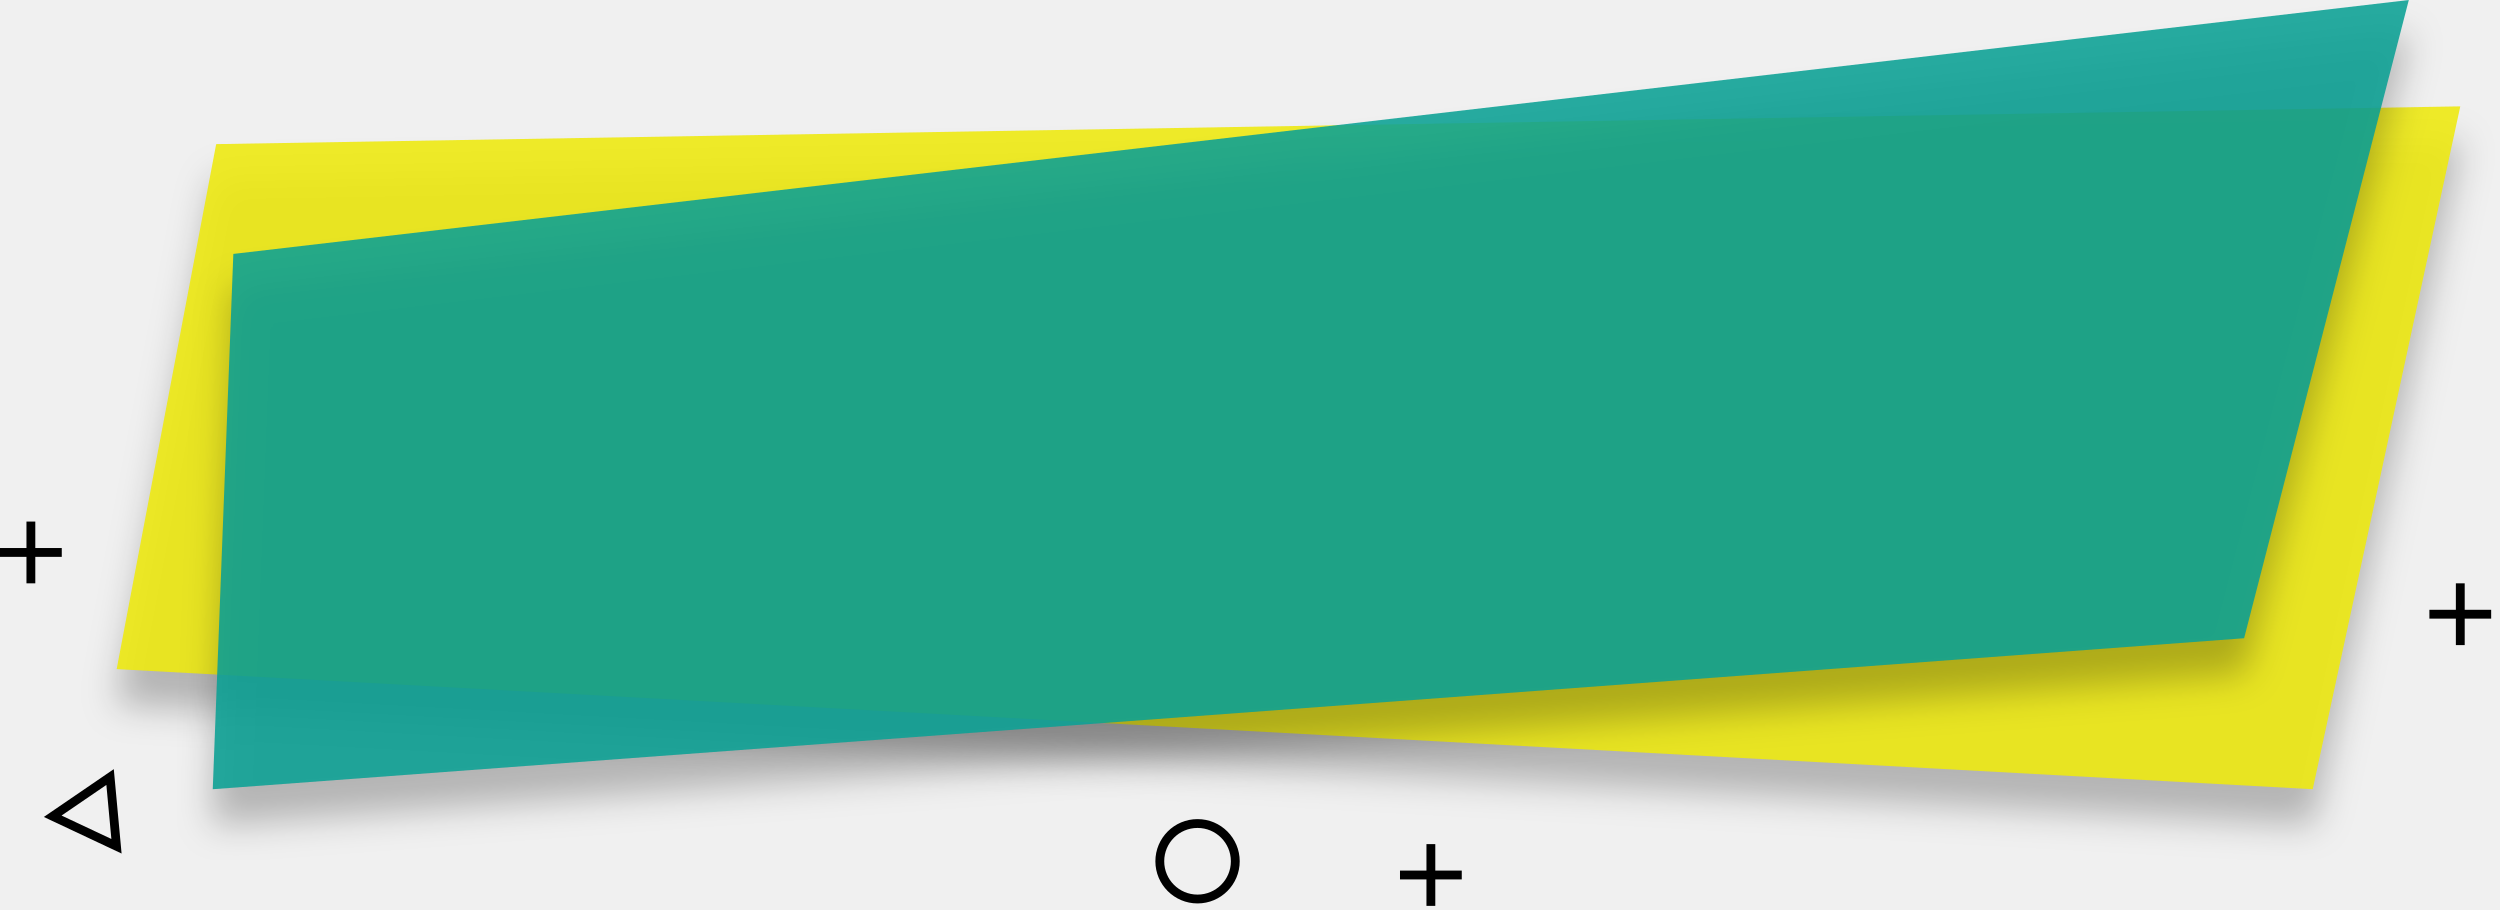
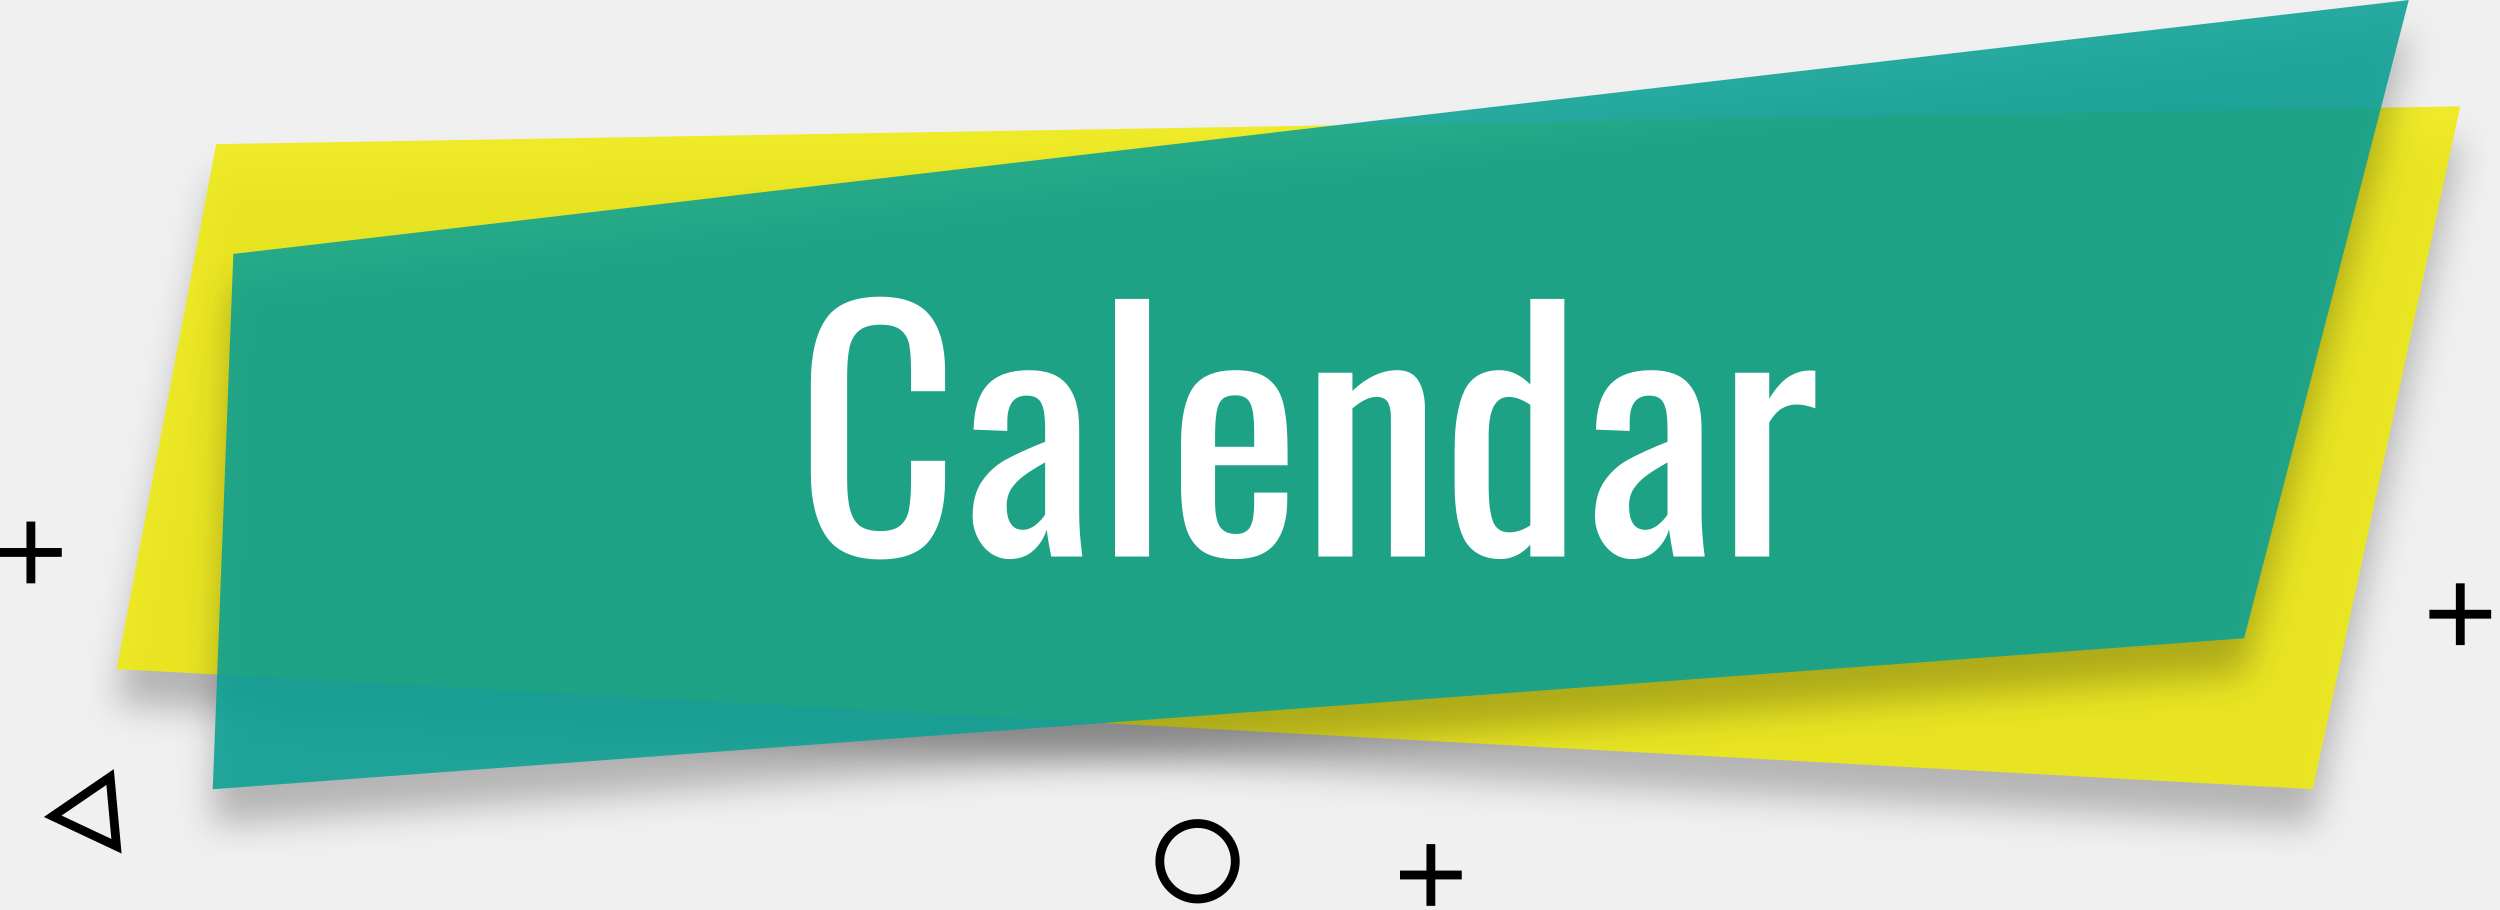
<svg xmlns="http://www.w3.org/2000/svg" width="283" height="103" viewBox="0 0 283 103" fill="none">
  <g filter="url(#filter0_d)">
    <path d="M278.504 12.041L24.471 16.314L13.207 75.744L261.802 89.339L278.504 12.041Z" fill="#EDE912" fill-opacity="0.9" />
  </g>
  <g filter="url(#filter1_d)">
    <path d="M272.678 0L26.413 28.744L24.083 89.339L254.033 72.248L272.678 0Z" fill="#0CA195" fill-opacity="0.88" />
  </g>
  <circle cx="135.562" cy="97.496" r="4.273" stroke="black" />
  <path d="M3.496 59.041V66.033" stroke="black" />
  <path d="M0 62.537H6.992" stroke="black" />
  <path d="M161.975 95.554V102.545" stroke="black" />
  <path d="M158.479 99.05H165.471" stroke="black" />
  <path d="M278.504 66.033V73.025" stroke="black" />
  <path d="M275.008 69.529H282" stroke="black" />
  <path d="M5.965 92.4L12.461 87.96L13.185 95.796L5.965 92.4Z" stroke="black" />
+   <path d="M99.638 63.324C96.758 63.324 94.731 62.472 93.555 60.768C92.379 59.04 91.79 56.664 91.79 53.64V43.344C91.79 40.152 92.367 37.728 93.519 36.072C94.671 34.416 96.71 33.588 99.638 33.588C102.255 33.588 104.127 34.296 105.255 35.712C106.407 37.128 106.983 39.216 106.983 41.976V44.28H103.131V42.228C103.131 40.884 103.071 39.852 102.951 39.132C102.831 38.412 102.519 37.836 102.015 37.404C101.535 36.972 100.755 36.756 99.674 36.756C98.57 36.756 97.743 36.996 97.191 37.476C96.662 37.932 96.314 38.58 96.147 39.42C95.978 40.236 95.894 41.34 95.894 42.732V54.288C95.894 55.776 96.014 56.94 96.254 57.78C96.495 58.62 96.879 59.22 97.406 59.58C97.959 59.94 98.715 60.12 99.674 60.12C100.707 60.12 101.475 59.892 101.979 59.436C102.483 58.98 102.795 58.356 102.915 57.564C103.059 56.772 103.131 55.692 103.131 54.324V52.164H106.983V54.324C106.983 57.228 106.431 59.46 105.327 61.02C104.247 62.556 102.351 63.324 99.638 63.324ZM114.278 63.288C113.486 63.288 112.766 63.06 112.118 62.604C111.494 62.148 111.002 61.548 110.642 60.804C110.282 60.06 110.102 59.28 110.102 58.464C110.102 56.832 110.45 55.512 111.146 54.504C111.842 53.472 112.73 52.656 113.81 52.056C114.89 51.456 116.39 50.772 118.31 50.004V48.528C118.31 47.16 118.166 46.2 117.878 45.648C117.614 45.072 117.062 44.784 116.222 44.784C114.758 44.784 114.026 45.768 114.026 47.736V48.78L110.21 48.636C110.258 46.332 110.786 44.64 111.794 43.56C112.802 42.456 114.362 41.904 116.474 41.904C118.466 41.904 119.906 42.456 120.794 43.56C121.706 44.64 122.162 46.284 122.162 48.492V57.996C122.162 59.556 122.282 61.224 122.522 63H118.994C118.73 61.632 118.562 60.612 118.49 59.94C118.202 60.876 117.698 61.668 116.978 62.316C116.282 62.964 115.382 63.288 114.278 63.288ZM115.79 59.976C116.294 59.976 116.786 59.784 117.266 59.4C117.746 58.992 118.094 58.608 118.31 58.248V52.344C117.278 52.92 116.474 53.424 115.898 53.856C115.346 54.264 114.878 54.744 114.494 55.296C114.134 55.848 113.954 56.508 113.954 57.276C113.954 58.14 114.11 58.812 114.422 59.292C114.734 59.748 115.19 59.976 115.79 59.976ZM126.222 33.84H130.074V63H126.222V33.84ZM139.849 63.288C138.241 63.288 136.993 62.988 136.105 62.388C135.217 61.764 134.593 60.852 134.233 59.652C133.873 58.452 133.693 56.892 133.693 54.972V50.22C133.693 47.34 134.137 45.24 135.025 43.92C135.937 42.576 137.545 41.904 139.849 41.904C141.529 41.904 142.789 42.252 143.629 42.948C144.493 43.644 145.057 44.628 145.321 45.9C145.609 47.148 145.753 48.84 145.753 50.976V52.668H137.545V56.844C137.545 58.116 137.725 59.04 138.085 59.616C138.469 60.168 139.069 60.444 139.885 60.444C140.701 60.444 141.253 60.168 141.541 59.616C141.829 59.04 141.973 58.176 141.973 57.024V55.764H145.717V56.556C145.717 58.74 145.249 60.408 144.313 61.56C143.377 62.712 141.889 63.288 139.849 63.288ZM141.973 50.58V48.708C141.973 47.292 141.829 46.284 141.541 45.684C141.277 45.06 140.701 44.748 139.813 44.748C139.189 44.748 138.709 44.892 138.373 45.18C138.061 45.468 137.845 45.948 137.725 46.62C137.605 47.268 137.545 48.216 137.545 49.464V50.58H141.973ZM149.241 42.192H153.093V44.244C154.749 42.684 156.441 41.904 158.169 41.904C159.297 41.904 160.101 42.312 160.581 43.128C161.061 43.944 161.301 44.952 161.301 46.152V63H157.449V47.268C157.449 46.476 157.329 45.888 157.089 45.504C156.849 45.12 156.417 44.928 155.793 44.928C155.025 44.928 154.125 45.36 153.093 46.224V63H149.241V42.192ZM169.885 63.288C168.085 63.288 166.765 62.64 165.925 61.344C165.085 60.024 164.665 57.852 164.665 54.828V50.796C164.665 48.036 165.025 45.864 165.745 44.28C166.489 42.696 167.833 41.904 169.777 41.904C171.001 41.904 172.153 42.444 173.233 43.524V33.84H177.085V63H173.233V61.668C172.225 62.748 171.109 63.288 169.885 63.288ZM170.857 60.264C171.625 60.264 172.417 60 173.233 59.472V45.828C172.345 45.228 171.529 44.928 170.785 44.928C169.273 44.928 168.517 46.38 168.517 49.284V55.152C168.517 56.832 168.673 58.104 168.985 58.968C169.297 59.832 169.921 60.264 170.857 60.264ZM184.731 63.288C183.939 63.288 183.219 63.06 182.571 62.604C181.947 62.148 181.455 61.548 181.095 60.804C180.735 60.06 180.555 59.28 180.555 58.464C180.555 56.832 180.903 55.512 181.599 54.504C182.295 53.472 183.183 52.656 184.263 52.056C185.343 51.456 186.843 50.772 188.763 50.004V48.528C188.763 47.16 188.619 46.2 188.331 45.648C188.067 45.072 187.515 44.784 186.675 44.784C185.211 44.784 184.479 45.768 184.479 47.736V48.78L180.663 48.636C180.711 46.332 181.239 44.64 182.247 43.56C183.255 42.456 184.815 41.904 186.927 41.904C188.919 41.904 190.359 42.456 191.247 43.56C192.159 44.64 192.615 46.284 192.615 48.492V57.996C192.615 59.556 192.735 61.224 192.975 63H189.447C189.183 61.632 189.015 60.612 188.943 59.94C188.655 60.876 188.151 61.668 187.431 62.316C186.735 62.964 185.835 63.288 184.731 63.288ZM186.243 59.976C186.747 59.976 187.239 59.784 187.719 59.4C188.199 58.992 188.547 58.608 188.763 58.248V52.344C187.731 52.92 186.927 53.424 186.351 53.856C185.799 54.264 185.331 54.744 184.947 55.296C184.587 55.848 184.407 56.508 184.407 57.276C184.407 58.14 184.563 58.812 184.875 59.292C185.187 59.748 185.643 59.976 186.243 59.976ZM196.423 42.192H200.275V45.144C200.995 43.968 201.727 43.14 202.471 42.66C203.239 42.18 204.043 41.94 204.883 41.94C205.099 41.94 205.303 41.952 205.495 41.976V46.224C204.727 45.936 204.019 45.792 203.371 45.792C202.747 45.792 202.183 45.948 201.679 46.26C201.199 46.548 200.731 47.064 200.275 47.808V63H196.423V42.192Z" fill="white" />
  <defs>
    <filter id="filter0_d" x="9.207" y="12.041" width="273.298" height="85.297" filterUnits="userSpaceOnUse" color-interpolation-filters="sRGB">
      <feFlood flood-opacity="0" result="BackgroundImageFix" />
      <feColorMatrix in="SourceAlpha" type="matrix" values="0 0 0 0 0 0 0 0 0 0 0 0 0 0 0 0 0 0 127 0" />
      <feOffset dy="4" />
      <feGaussianBlur stdDeviation="2" />
      <feColorMatrix type="matrix" values="0 0 0 0 0 0 0 0 0 0 0 0 0 0 0 0 0 0 0.25 0" />
      <feBlend mode="normal" in2="BackgroundImageFix" result="effect1_dropShadow" />
      <feBlend mode="normal" in="SourceGraphic" in2="effect1_dropShadow" result="shape" />
    </filter>
    <filter id="filter1_d" x="20.083" y="0" width="256.595" height="97.339" filterUnits="userSpaceOnUse" color-interpolation-filters="sRGB">
      <feFlood flood-opacity="0" result="BackgroundImageFix" />
      <feColorMatrix in="SourceAlpha" type="matrix" values="0 0 0 0 0 0 0 0 0 0 0 0 0 0 0 0 0 0 127 0" />
      <feOffset dy="4" />
      <feGaussianBlur stdDeviation="2" />
      <feColorMatrix type="matrix" values="0 0 0 0 0 0 0 0 0 0 0 0 0 0 0 0 0 0 0.25 0" />
      <feBlend mode="normal" in2="BackgroundImageFix" result="effect1_dropShadow" />
      <feBlend mode="normal" in="SourceGraphic" in2="effect1_dropShadow" result="shape" />
    </filter>
  </defs>
</svg>
